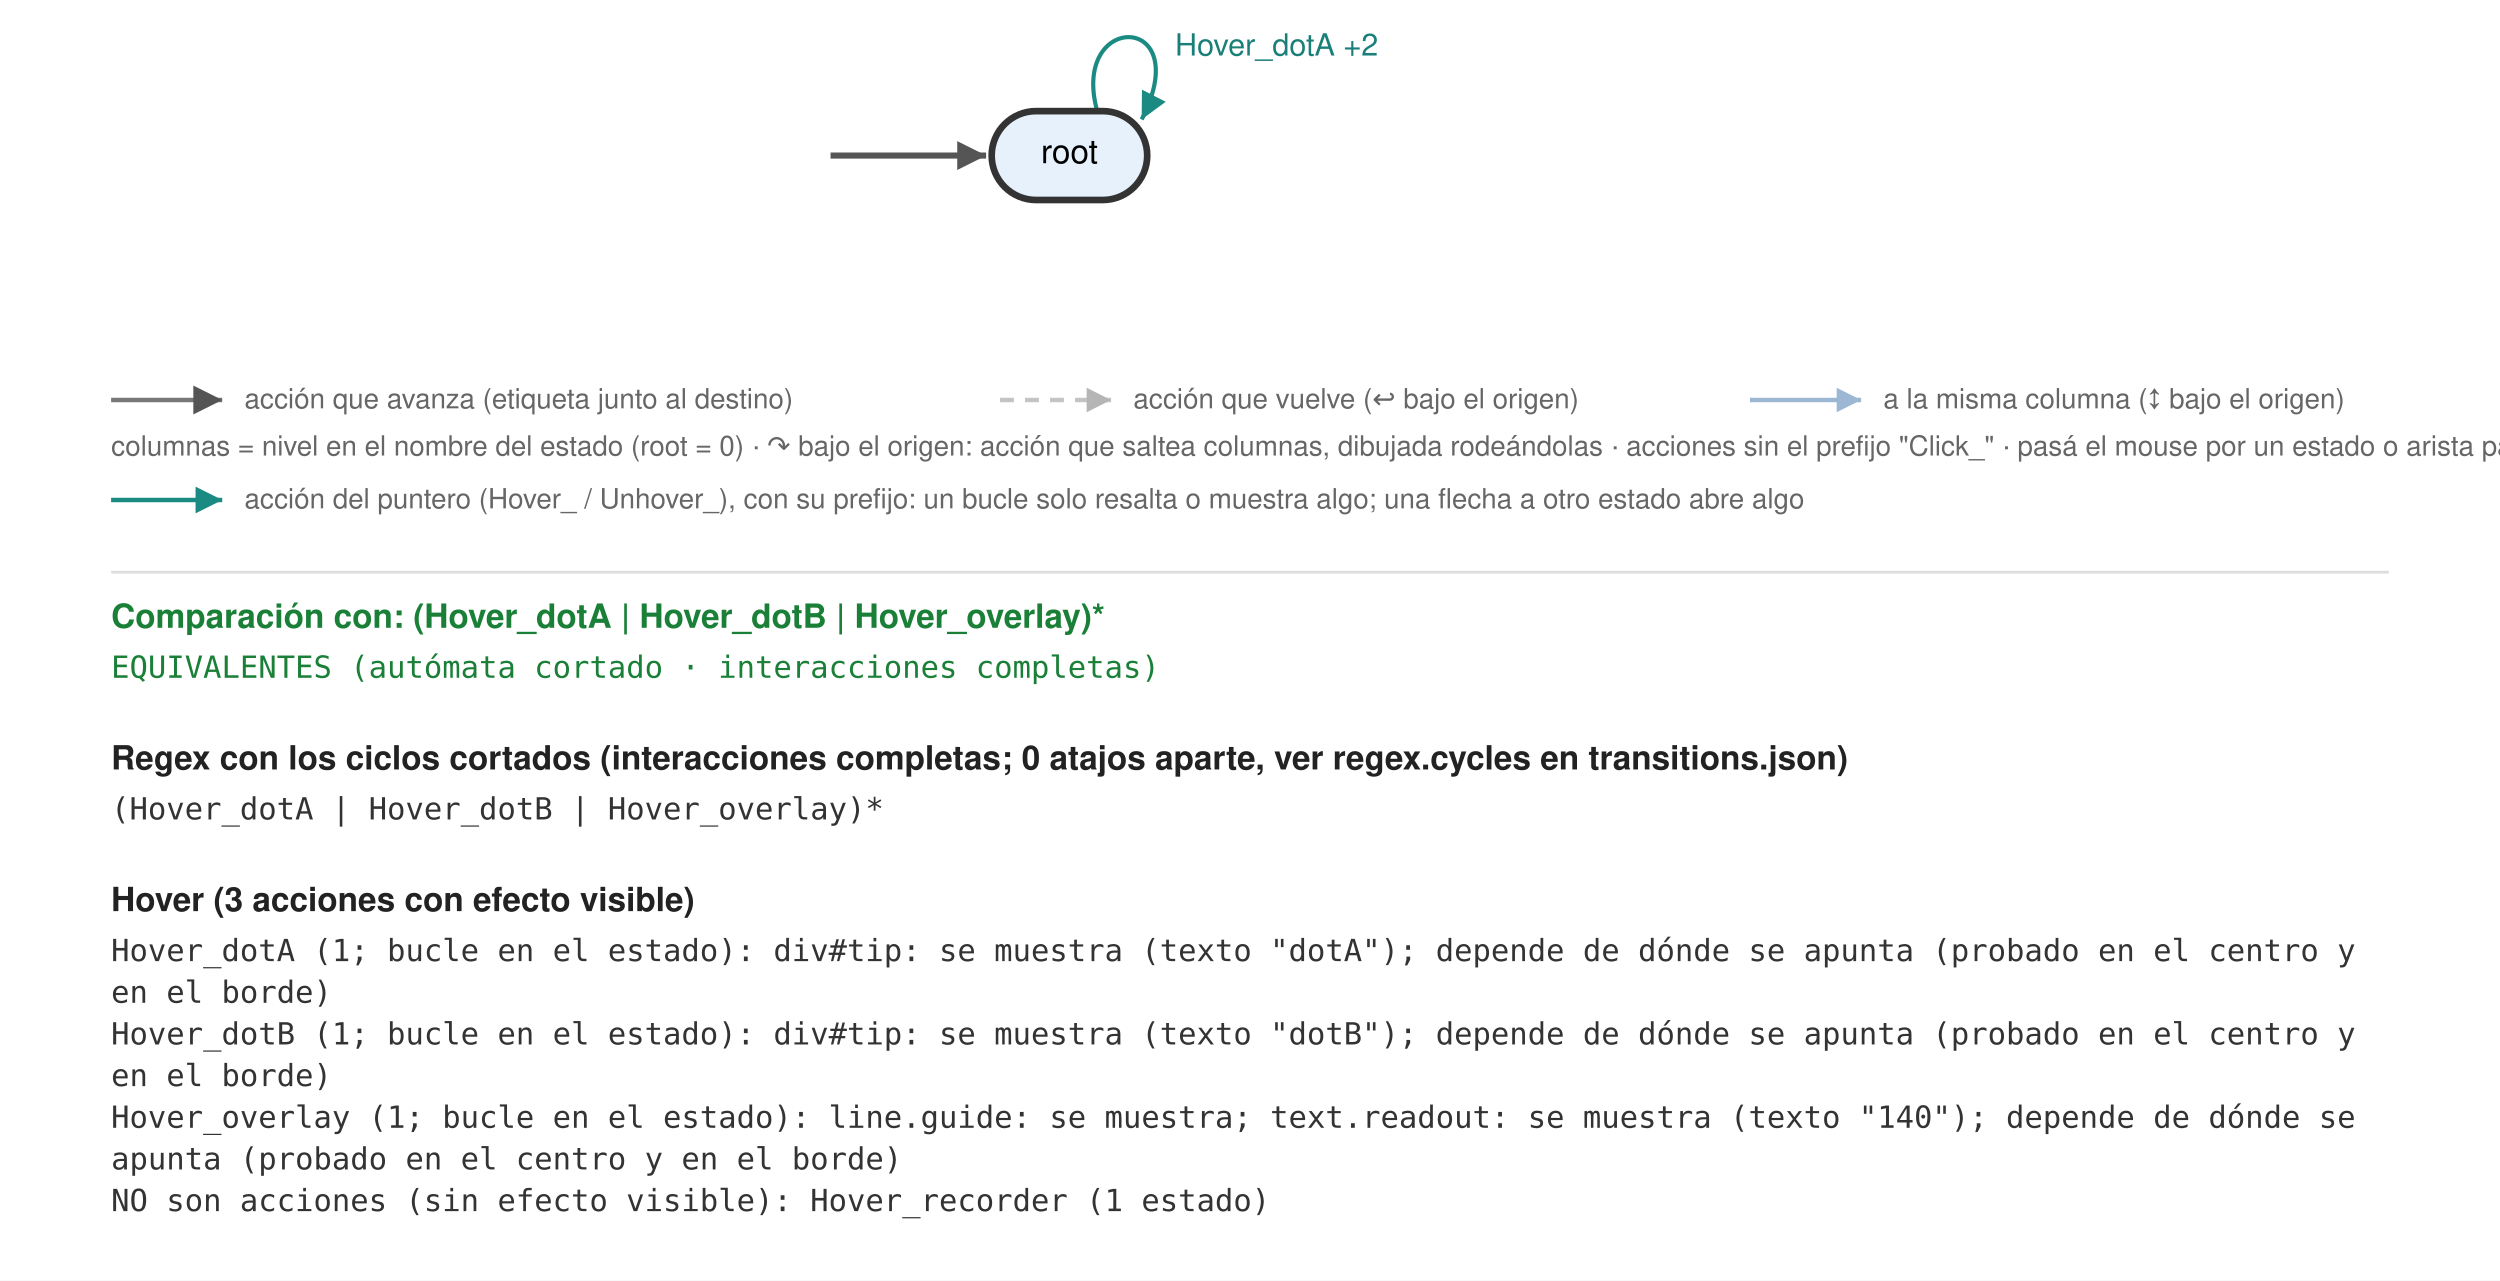
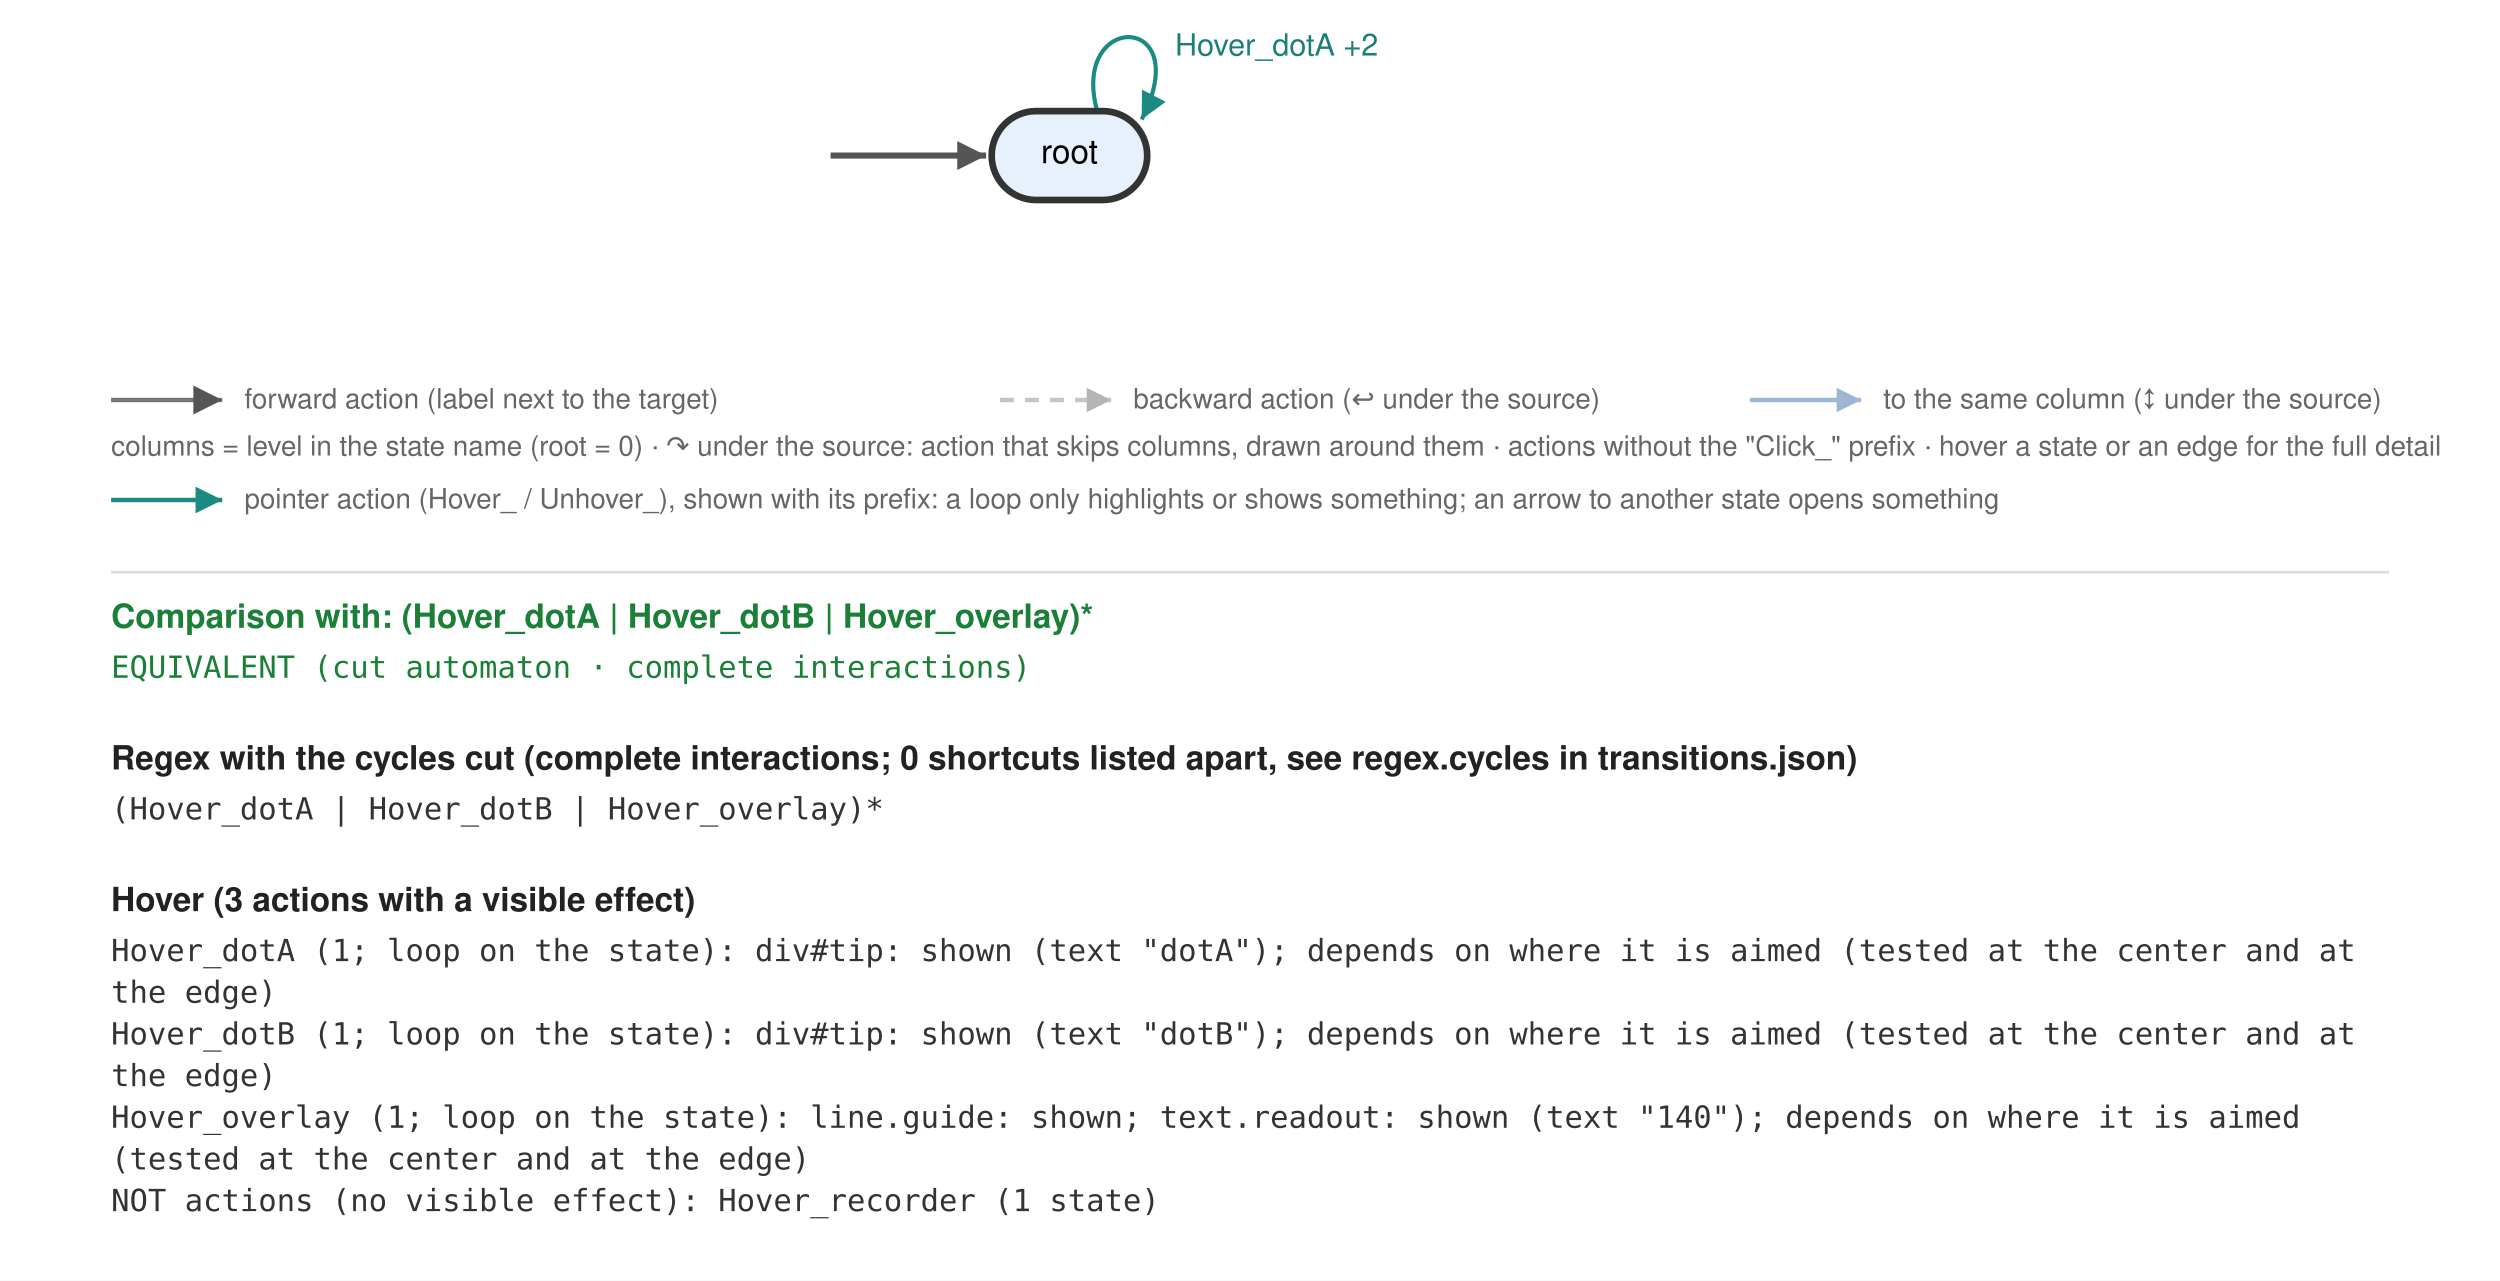
<svg xmlns="http://www.w3.org/2000/svg" width="900" height="461" viewBox="0 0 900 461" font-family="Helvetica, Arial, sans-serif" font-size="12">
  <defs>
    <marker id="arrow" viewBox="0 0 10 10" refX="9" refY="5" markerUnits="userSpaceOnUse" markerWidth="13" markerHeight="13" orient="auto-start-reverse">
      <path d="M1,1 L9,5 L1,9 Z" fill="#555" />
    </marker>
    <marker id="arrow-back" viewBox="0 0 10 10" refX="9" refY="5" markerUnits="userSpaceOnUse" markerWidth="11" markerHeight="11" orient="auto-start-reverse">
      <path d="M1,1 L9,5 L1,9 Z" fill="#b5b5b5" />
    </marker>
    <marker id="arrow-side" viewBox="0 0 10 10" refX="9" refY="5" markerUnits="userSpaceOnUse" markerWidth="11" markerHeight="11" orient="auto-start-reverse">
      <path d="M1,1 L9,5 L1,9 Z" fill="#9bb7d4" />
    </marker>
    <marker id="arrow-hl" viewBox="0 0 10 10" refX="9" refY="5" markerUnits="userSpaceOnUse" markerWidth="15" markerHeight="15" orient="auto-start-reverse">
      <path d="M1,1 L9,5 L1,9 Z" fill="#d33" />
    </marker>
    <marker id="arrow-hover" viewBox="0 0 10 10" refX="9" refY="5" markerUnits="userSpaceOnUse" markerWidth="12" markerHeight="12" orient="auto-start-reverse">
      <path d="M1,1 L9,5 L1,9 Z" fill="#1b8a82" />
    </marker>
  </defs>
  <rect width="900" height="461" fill="white" />
  <g class="back-edges">
    <path d="M 395,40 C 385,4 431,4 411,43" fill="none" stroke="#1b8a82" stroke-width="1.5" marker-end="url(#arrow-hover)" />
  </g>
  <g class="forward-edges">
</g>
  <line x1="299" y1="56" x2="355" y2="56" stroke="#555" stroke-width="2.2" marker-end="url(#arrow)" />
  <g class="states">
    <g>
      <rect x="357" y="40" width="56" height="32" rx="16" fill="#e6f1fb" stroke="#333" stroke-width="2.4" />
      <text x="385" y="56" text-anchor="middle" dominant-baseline="central">root</text>
    </g>
  </g>
  <g class="labels">
    <text x="423" y="20" font-size="11" fill="#1b7f79">Hover_dotA +2</text>
  </g>
  <g font-size="10" fill="#666">
    <line x1="40" y1="144" x2="80" y2="144" stroke="#777" stroke-width="1.6" marker-end="url(#arrow)" />
-     <text x="88" y="147">acción que avanza (etiqueta junto al destino)</text>
+     <text x="88" y="147">forward action (label next to the target)</text>
    <line x1="360" y1="144" x2="400" y2="144" stroke="#c4c4c4" stroke-width="1.6" stroke-dasharray="5 4" marker-end="url(#arrow-back)" />
-     <text x="408" y="147">acción que vuelve (↩ bajo el origen)</text>
+     <text x="408" y="147">backward action (↩ under the source)</text>
    <line x1="630" y1="144" x2="670" y2="144" stroke="#9bb7d4" stroke-width="1.6" marker-end="url(#arrow-side)" />
-     <text x="678" y="147">a la misma columna (↕ bajo el origen)</text>
-     <text x="40" y="164">columnas = nivel en el nombre del estado (root = 0) · ↷ bajo el origen: acción que saltea columnas, dibujada rodeándolas · acciones sin el prefijo "Click_" · pasá el mouse por un estado o arista para ver el detalle completo</text>
+     <text x="678" y="147">to the same column (↕ under the source)</text>
+     <text x="40" y="164">columns = level in the state name (root = 0) · ↷ under the source: action that skips columns, drawn around them · actions without the "Click_" prefix · hover a state or an edge for the full detail</text>
    <line x1="40" y1="180" x2="80" y2="180" stroke="#1b8a82" stroke-width="1.6" marker-end="url(#arrow-hover)" />
-     <text x="88" y="183">acción del puntero (Hover_ / Unhover_), con su prefijo: un bucle solo resalta o muestra algo; una flecha a otro estado abre algo</text>
+     <text x="88" y="183">pointer action (Hover_ / Unhover_), shown with its prefix: a loop only highlights or shows something; an arrow to another state opens something</text>
  </g>
  <line x1="40" y1="206" x2="860" y2="206" stroke="#ddd" />
-   <text x="40" y="226" font-weight="bold" fill="#1a7f37">Comparación con: (Hover_dotA | Hover_dotB | Hover_overlay)*</text>
+   <text x="40" y="226" font-weight="bold" fill="#1a7f37">Comparison with: (Hover_dotA | Hover_dotB | Hover_overlay)*</text>
  <text font-family="Consolas, Menlo, monospace" font-size="11" fill="#1a7f37">
-     <tspan x="40" y="244">EQUIVALENTES (autómata cortado · interacciones completas)</tspan>
+     <tspan x="40" y="244">EQUIVALENT (cut automaton · complete interactions)</tspan>
  </text>
-   <text x="40" y="277" font-weight="bold" fill="#222">Regex con los ciclos cortados (interacciones completas; 0 atajos aparte, ver regex.cycles en transitions.json)</text>
+   <text x="40" y="277" font-weight="bold" fill="#222">Regex with the cycles cut (complete interactions; 0 shortcuts listed apart, see regex.cycles in transitions.json)</text>
  <text font-family="Consolas, Menlo, monospace" font-size="11" fill="#333">
    <tspan x="40" y="295">(Hover_dotA | Hover_dotB | Hover_overlay)*</tspan>
  </text>
-   <text x="40" y="328" font-weight="bold" fill="#222">Hover (3 acciones con efecto visible)</text>
+   <text x="40" y="328" font-weight="bold" fill="#222">Hover (3 actions with a visible effect)</text>
  <text font-family="Consolas, Menlo, monospace" font-size="11" fill="#333">
-     <tspan x="40" y="346">Hover_dotA (1; bucle en el estado): div#tip: se muestra (texto "dotA"); depende de dónde se apunta (probado en el centro y</tspan>
-     <tspan x="40" y="361">en el borde)</tspan>
-     <tspan x="40" y="376">Hover_dotB (1; bucle en el estado): div#tip: se muestra (texto "dotB"); depende de dónde se apunta (probado en el centro y</tspan>
-     <tspan x="40" y="391">en el borde)</tspan>
-     <tspan x="40" y="406">Hover_overlay (1; bucle en el estado): line.guide: se muestra; text.readout: se muestra (texto "140"); depende de dónde se</tspan>
-     <tspan x="40" y="421">apunta (probado en el centro y en el borde)</tspan>
-     <tspan x="40" y="436">NO son acciones (sin efecto visible): Hover_recorder (1 estado)</tspan>
+     <tspan x="40" y="346">Hover_dotA (1; loop on the state): div#tip: shown (text "dotA"); depends on where it is aimed (tested at the center and at</tspan>
+     <tspan x="40" y="361">the edge)</tspan>
+     <tspan x="40" y="376">Hover_dotB (1; loop on the state): div#tip: shown (text "dotB"); depends on where it is aimed (tested at the center and at</tspan>
+     <tspan x="40" y="391">the edge)</tspan>
+     <tspan x="40" y="406">Hover_overlay (1; loop on the state): line.guide: shown; text.readout: shown (text "140"); depends on where it is aimed</tspan>
+     <tspan x="40" y="421">(tested at the center and at the edge)</tspan>
+     <tspan x="40" y="436">NOT actions (no visible effect): Hover_recorder (1 state)</tspan>
  </text>
</svg>
